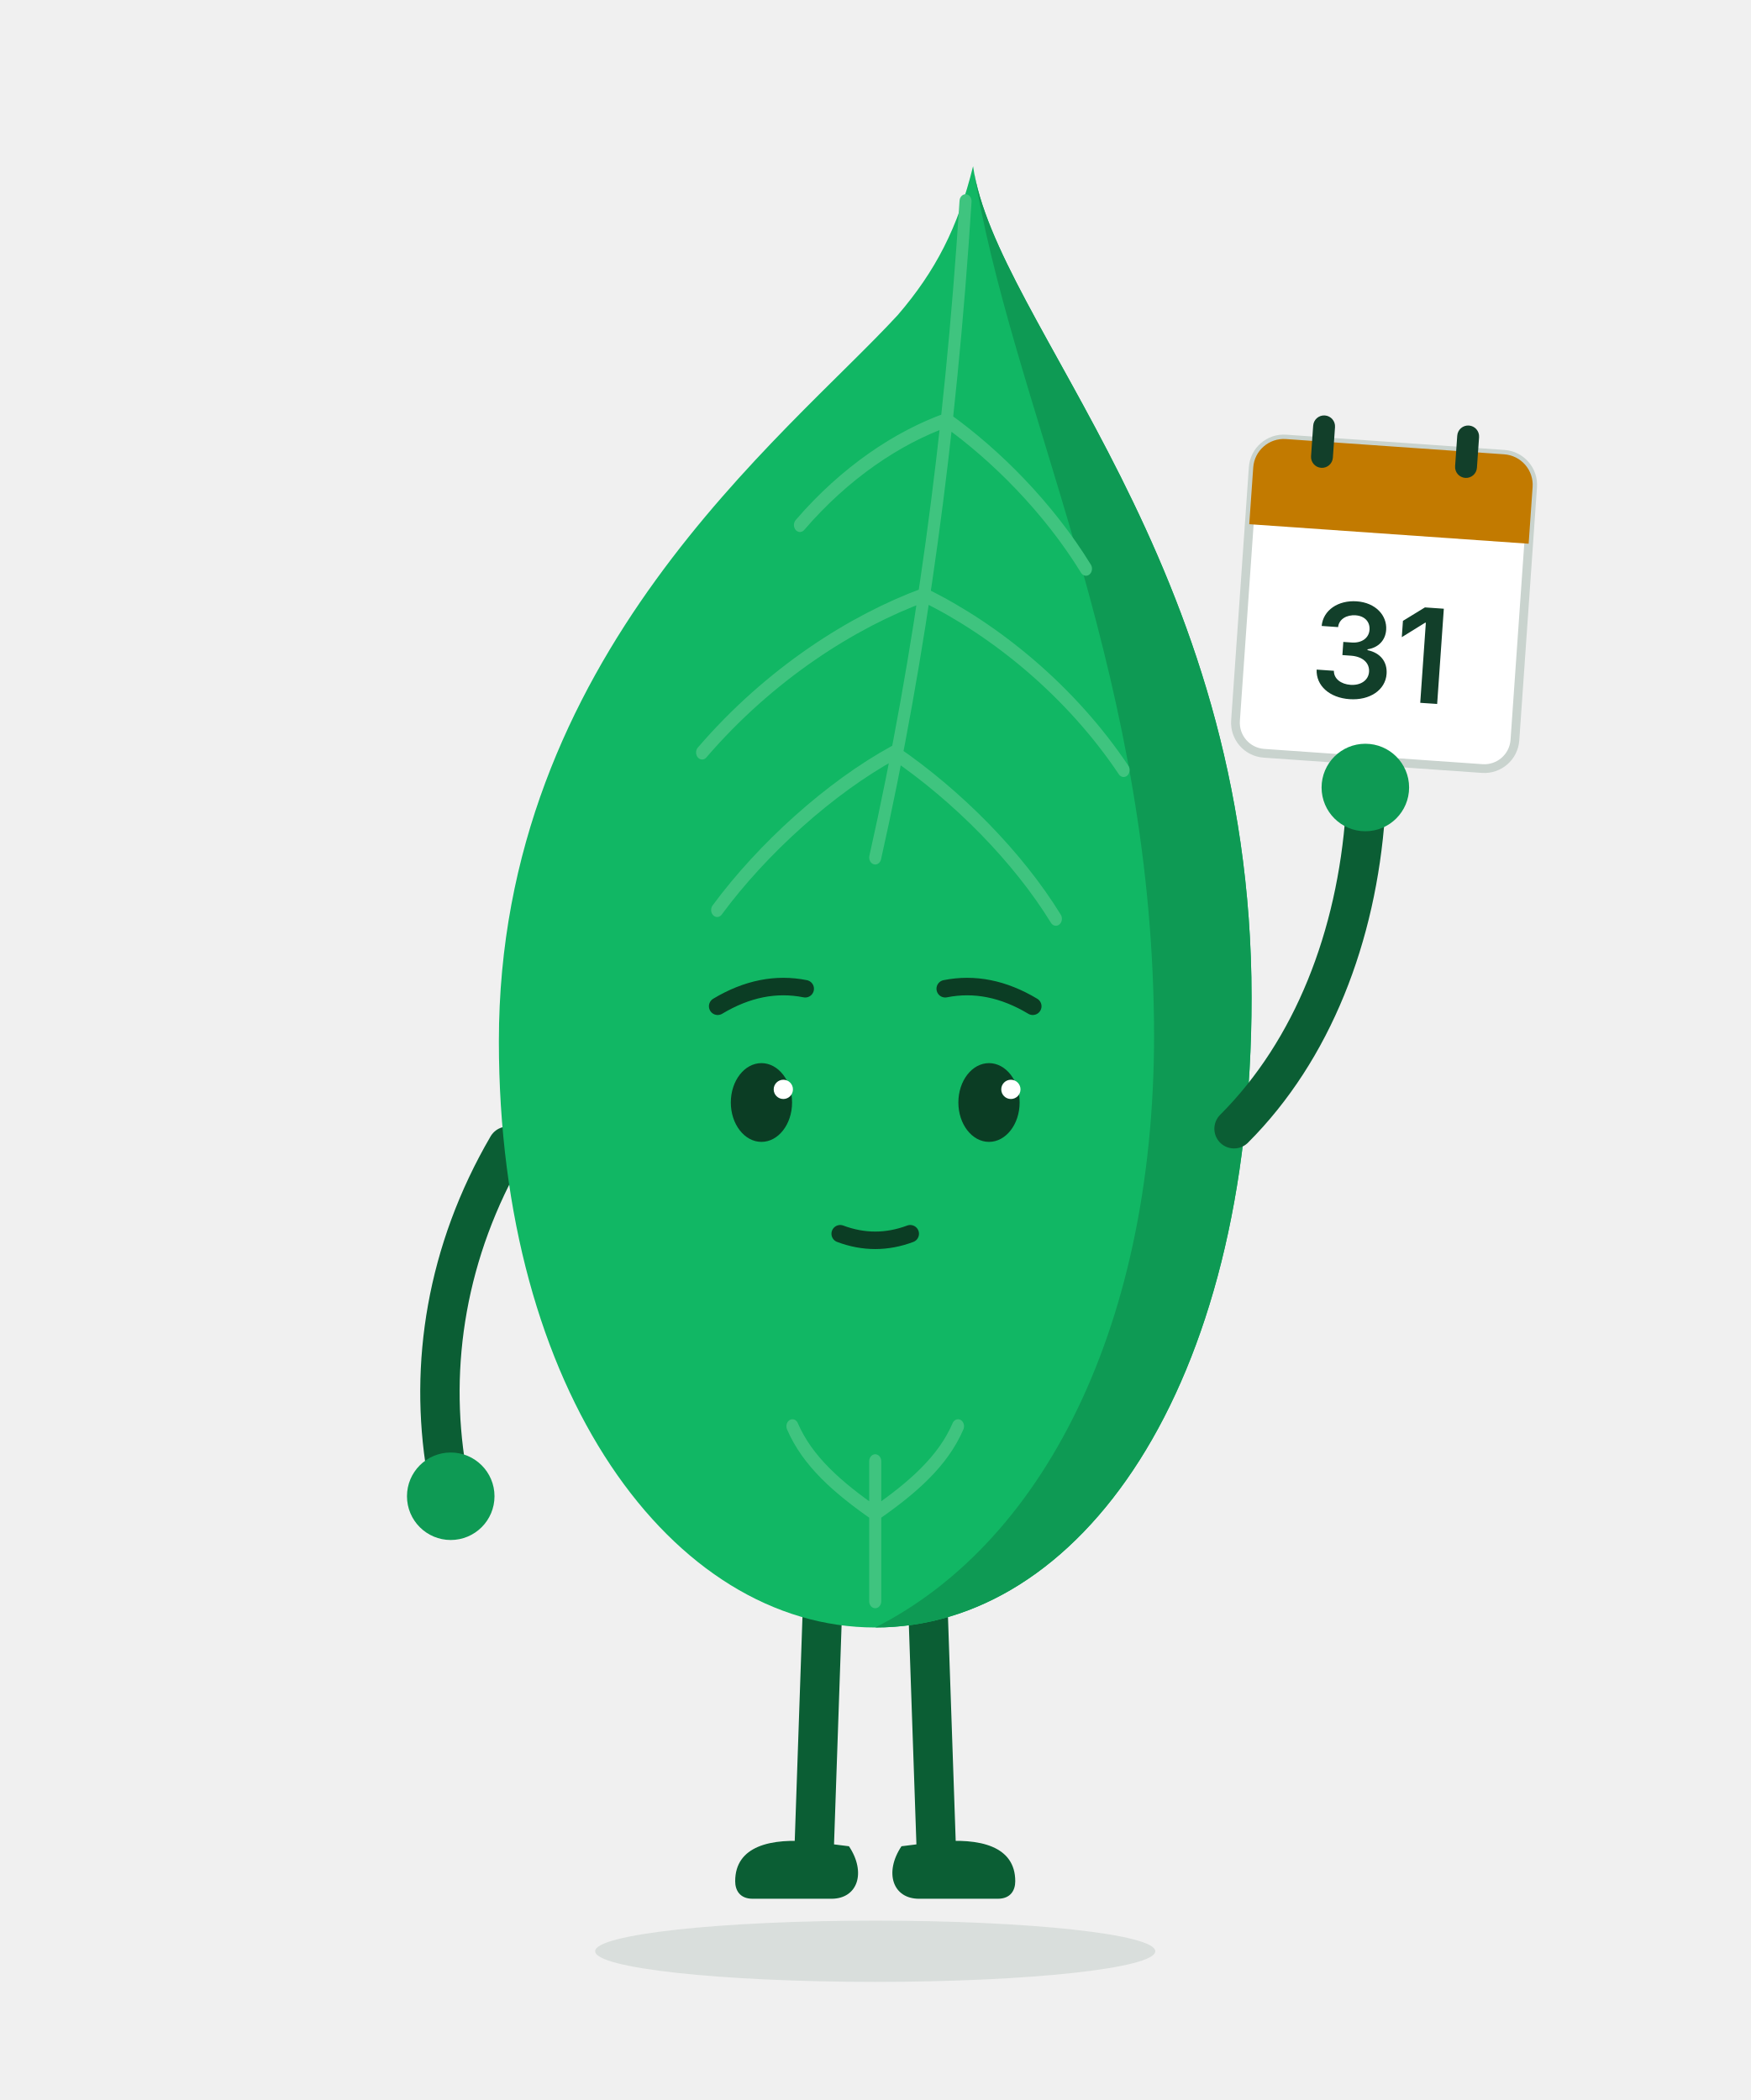
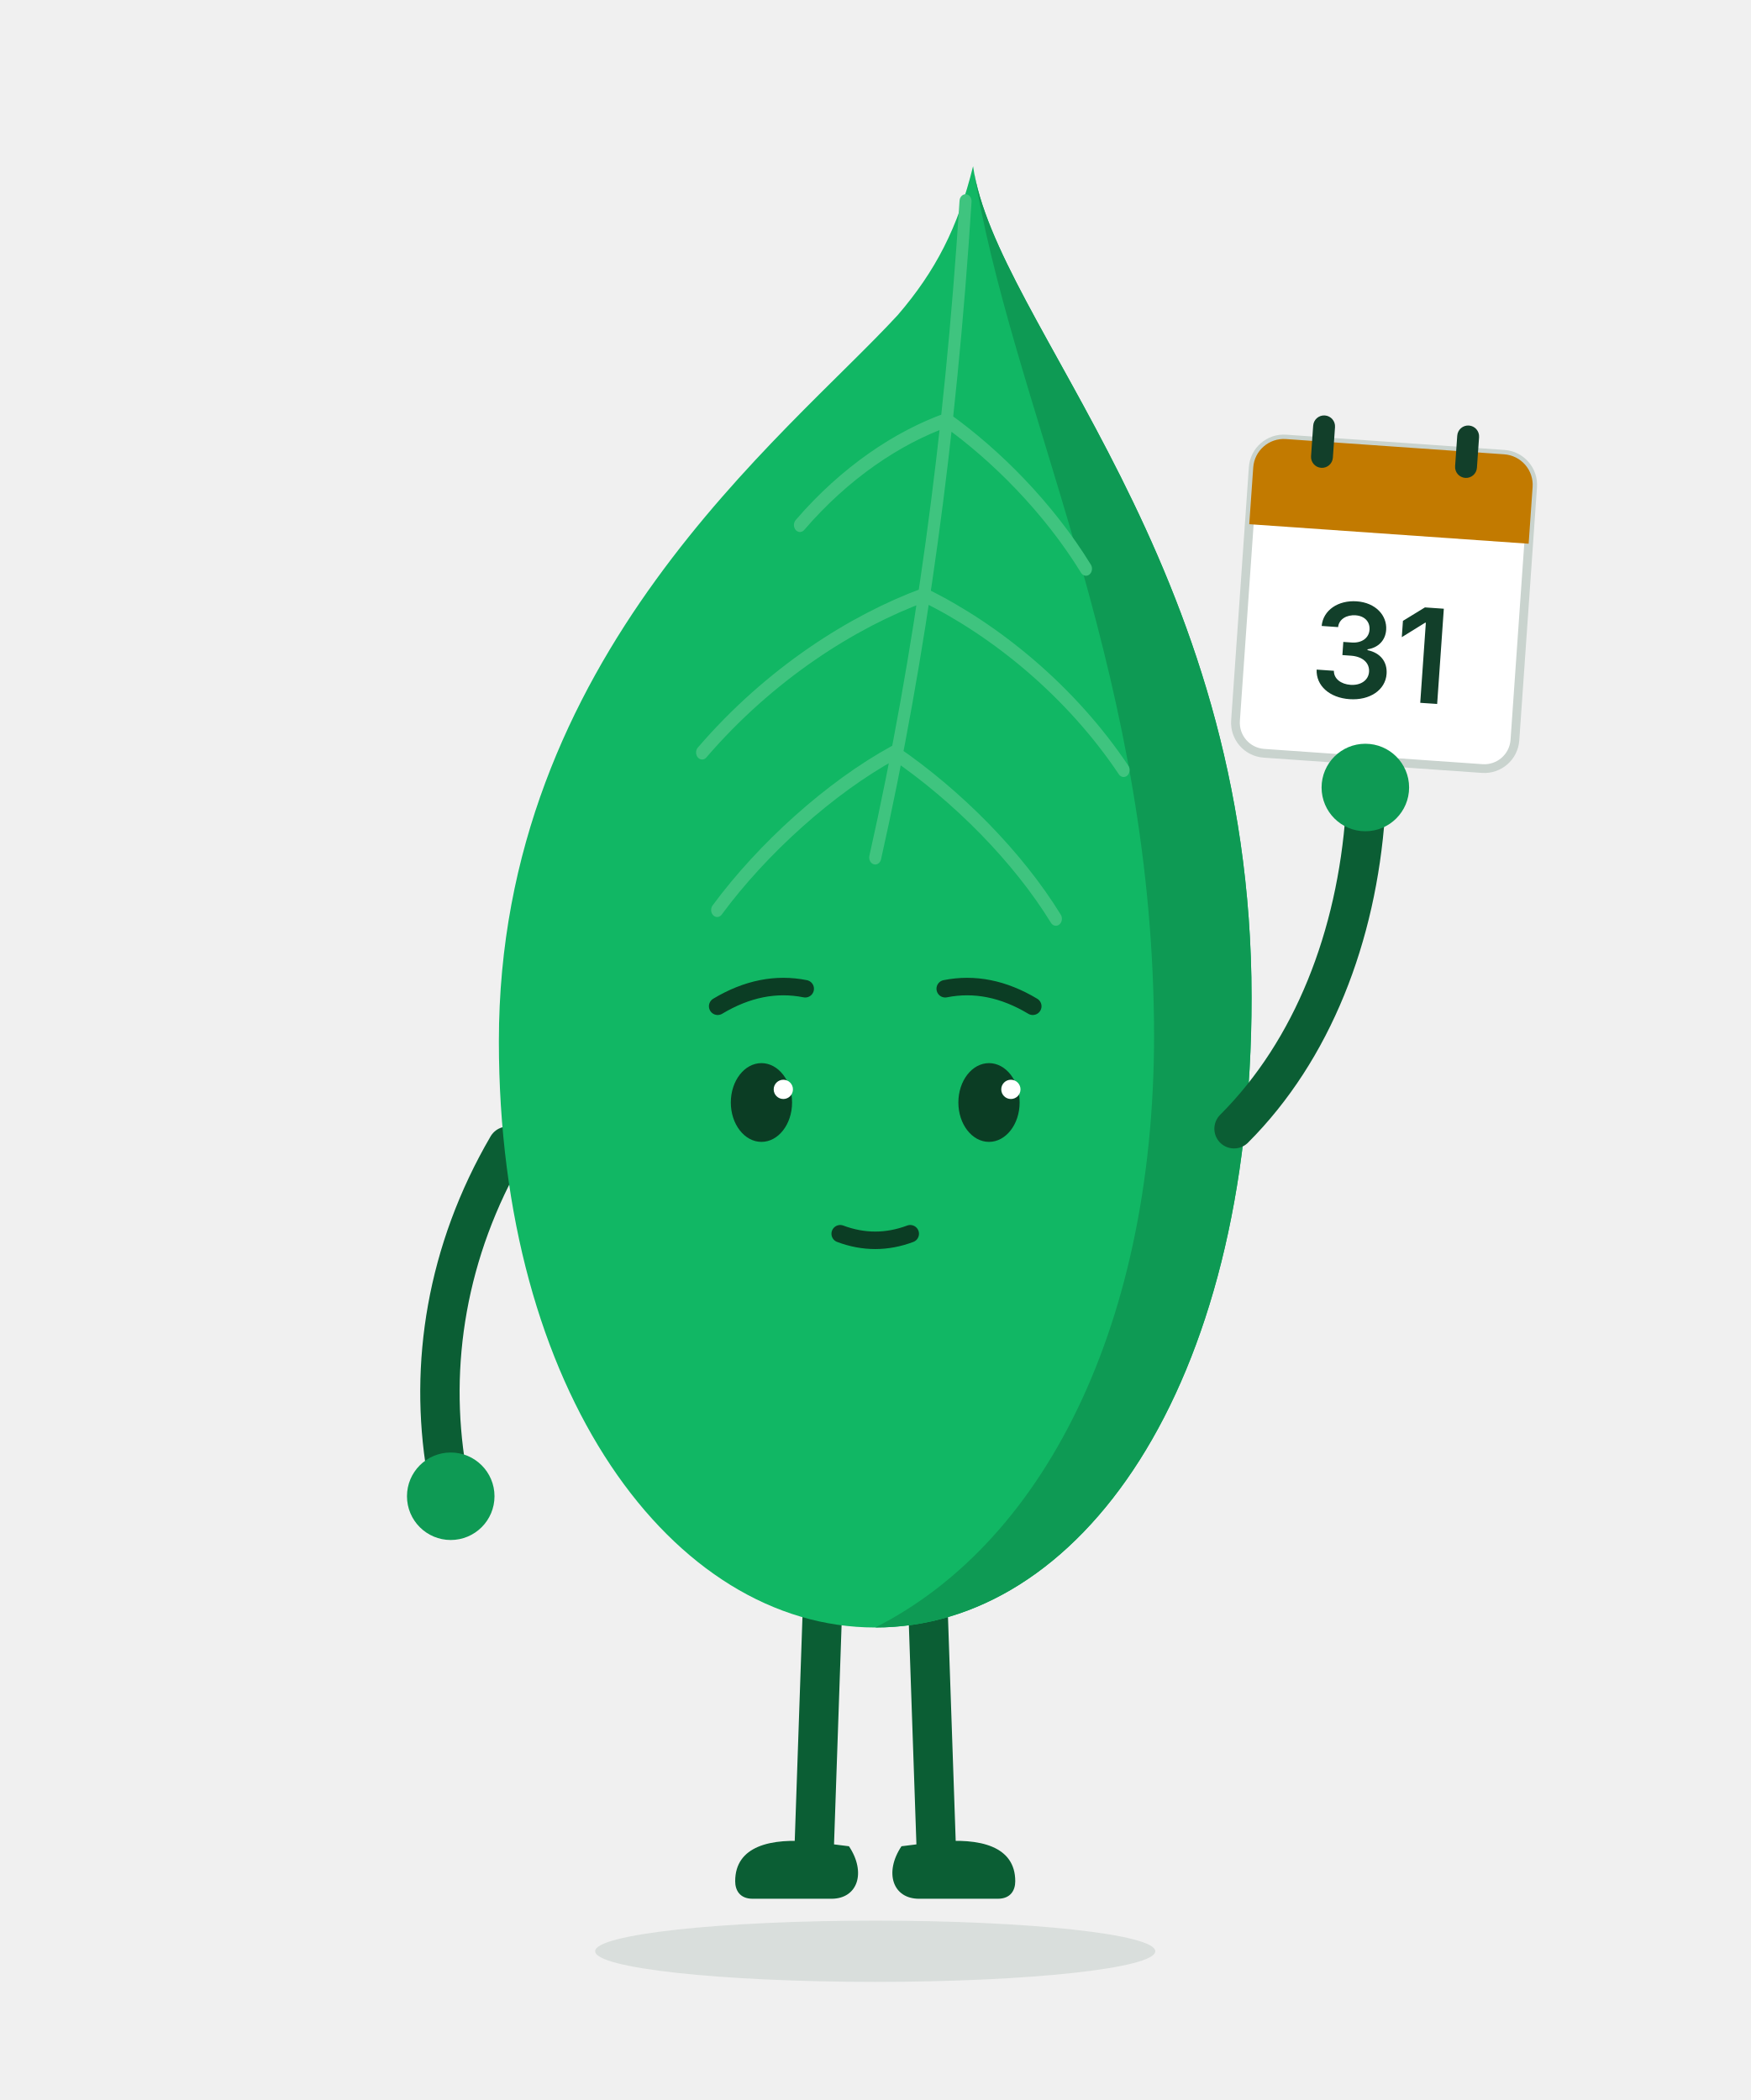
<svg xmlns="http://www.w3.org/2000/svg" viewBox="0 0 400 480" width="400" height="480" role="img" aria-labelledby="t">
  <ellipse cx="200" cy="446" rx="64" ry="7" fill="#0b3d24" opacity=".1" />
  <path d="M188 366 L186 424 M212 366 L214 424" stroke="#0b5e34" stroke-width="9" fill="none" stroke-linecap="round" stroke-linejoin="round" />
  <path d="M168 430 C168 422 176 420 186 421 L194 422 C198 428 196 434 190 434 L172 434 C169 434 168 432 168 430 Z" fill="#0b5e34" />
  <path d="M232 430 C232 422 224 420 214 421 L206 422 C202 428 204 434 210 434 L228 434 C231 434 232 432 232 430 Z" fill="#0b5e34" />
  <path d="M116 262 C102 286 98 312 102 336" stroke="#0b5e34" stroke-width="9" fill="none" stroke-linecap="round" stroke-linejoin="round" />
  <circle cx="103" cy="342" r="10" fill="#0e9a54" />
  <g transform="translate(200 0) scale(.86 1) translate(-200 0)">
    <path d="M226 38 C232 74 300 128 300 228 C300 318 254 372 200 372 C146 372 100 318 100 238 C100 150 176 100 206 72 C216 62 222 52 226 38 Z" fill="#11b764" />
    <path d="M226 38 C232 74 300 128 300 228 C300 318 254 372 200 372 C246 352 276 300 274 230 C272 150 236 92 226 38 Z" fill="#0e9a54" />
-     <path d="M224 46 C220 100 212 150 200 196 M219 96 C232 104 246 116 256 130 M219 96 C206 100 192 108 180 120 M213 136 C232 144 252 158 266 176 M213 136 C194 142 172 154 154 172 M205 172 C222 182 238 196 248 210 M205 172 C188 180 170 194 158 208 M200 366 V334 M200 346 C210 340 218 334 222 326 M200 346 C190 340 182 334 178 326" fill="none" stroke="#3fc47f" stroke-width="3.2" stroke-linecap="round" stroke-linejoin="round" />
+     <path d="M224 46 C220 100 212 150 200 196 M219 96 C232 104 246 116 256 130 M219 96 C206 100 192 108 180 120 M213 136 C232 144 252 158 266 176 M213 136 C194 142 172 154 154 172 M205 172 C222 182 238 196 248 210 M205 172 C188 180 170 194 158 208" fill="none" stroke="#3fc47f" stroke-width="3.2" stroke-linecap="round" stroke-linejoin="round" />
  </g>
  <path d="M164 230 q10 -6 20 -4 M216 226 q10 -2 20 4" fill="none" stroke="#0b3d24" stroke-width="4" stroke-linecap="round" stroke-linejoin="round" />
  <ellipse cx="174" cy="252" rx="7" ry="9" fill="#0b3d24" />
  <ellipse cx="226" cy="252" rx="7" ry="9" fill="#0b3d24" />
  <circle cx="179" cy="249" r="2.2" fill="#fff" />
  <circle cx="231" cy="249" r="2.2" fill="#fff" />
  <path d="M192 282 q8 3 16 0" fill="none" stroke="#0b3d24" stroke-width="4" stroke-linecap="round" stroke-linejoin="round" />
  <path d="M282 258 C300 240 310 214 312 186" stroke="#0b5e34" stroke-width="9" fill="none" stroke-linecap="round" stroke-linejoin="round" />
  <g transform="rotate(4 316 142)">
    <rect x="284" y="102" width="64" height="72" rx="7" fill="#fff" stroke="#c9d3ce" stroke-width="2" />
    <path d="M284 109 a7 7 0 0 1 7 -7 h50 a7 7 0 0 1 7 7 v13 h-64 Z" fill="#c27a00" />
    <rect x="297" y="96" width="5" height="12" rx="2.5" fill="#123f2a" />
    <rect x="330" y="96" width="5" height="12" rx="2.5" fill="#123f2a" />
    <text x="316" y="160" text-anchor="middle" font-family="Inter, system-ui, sans-serif" font-size="30" font-weight="600" fill="#123f2a">31</text>
  </g>
  <circle cx="312" cy="180" r="10" fill="#0e9a54" />
</svg>
